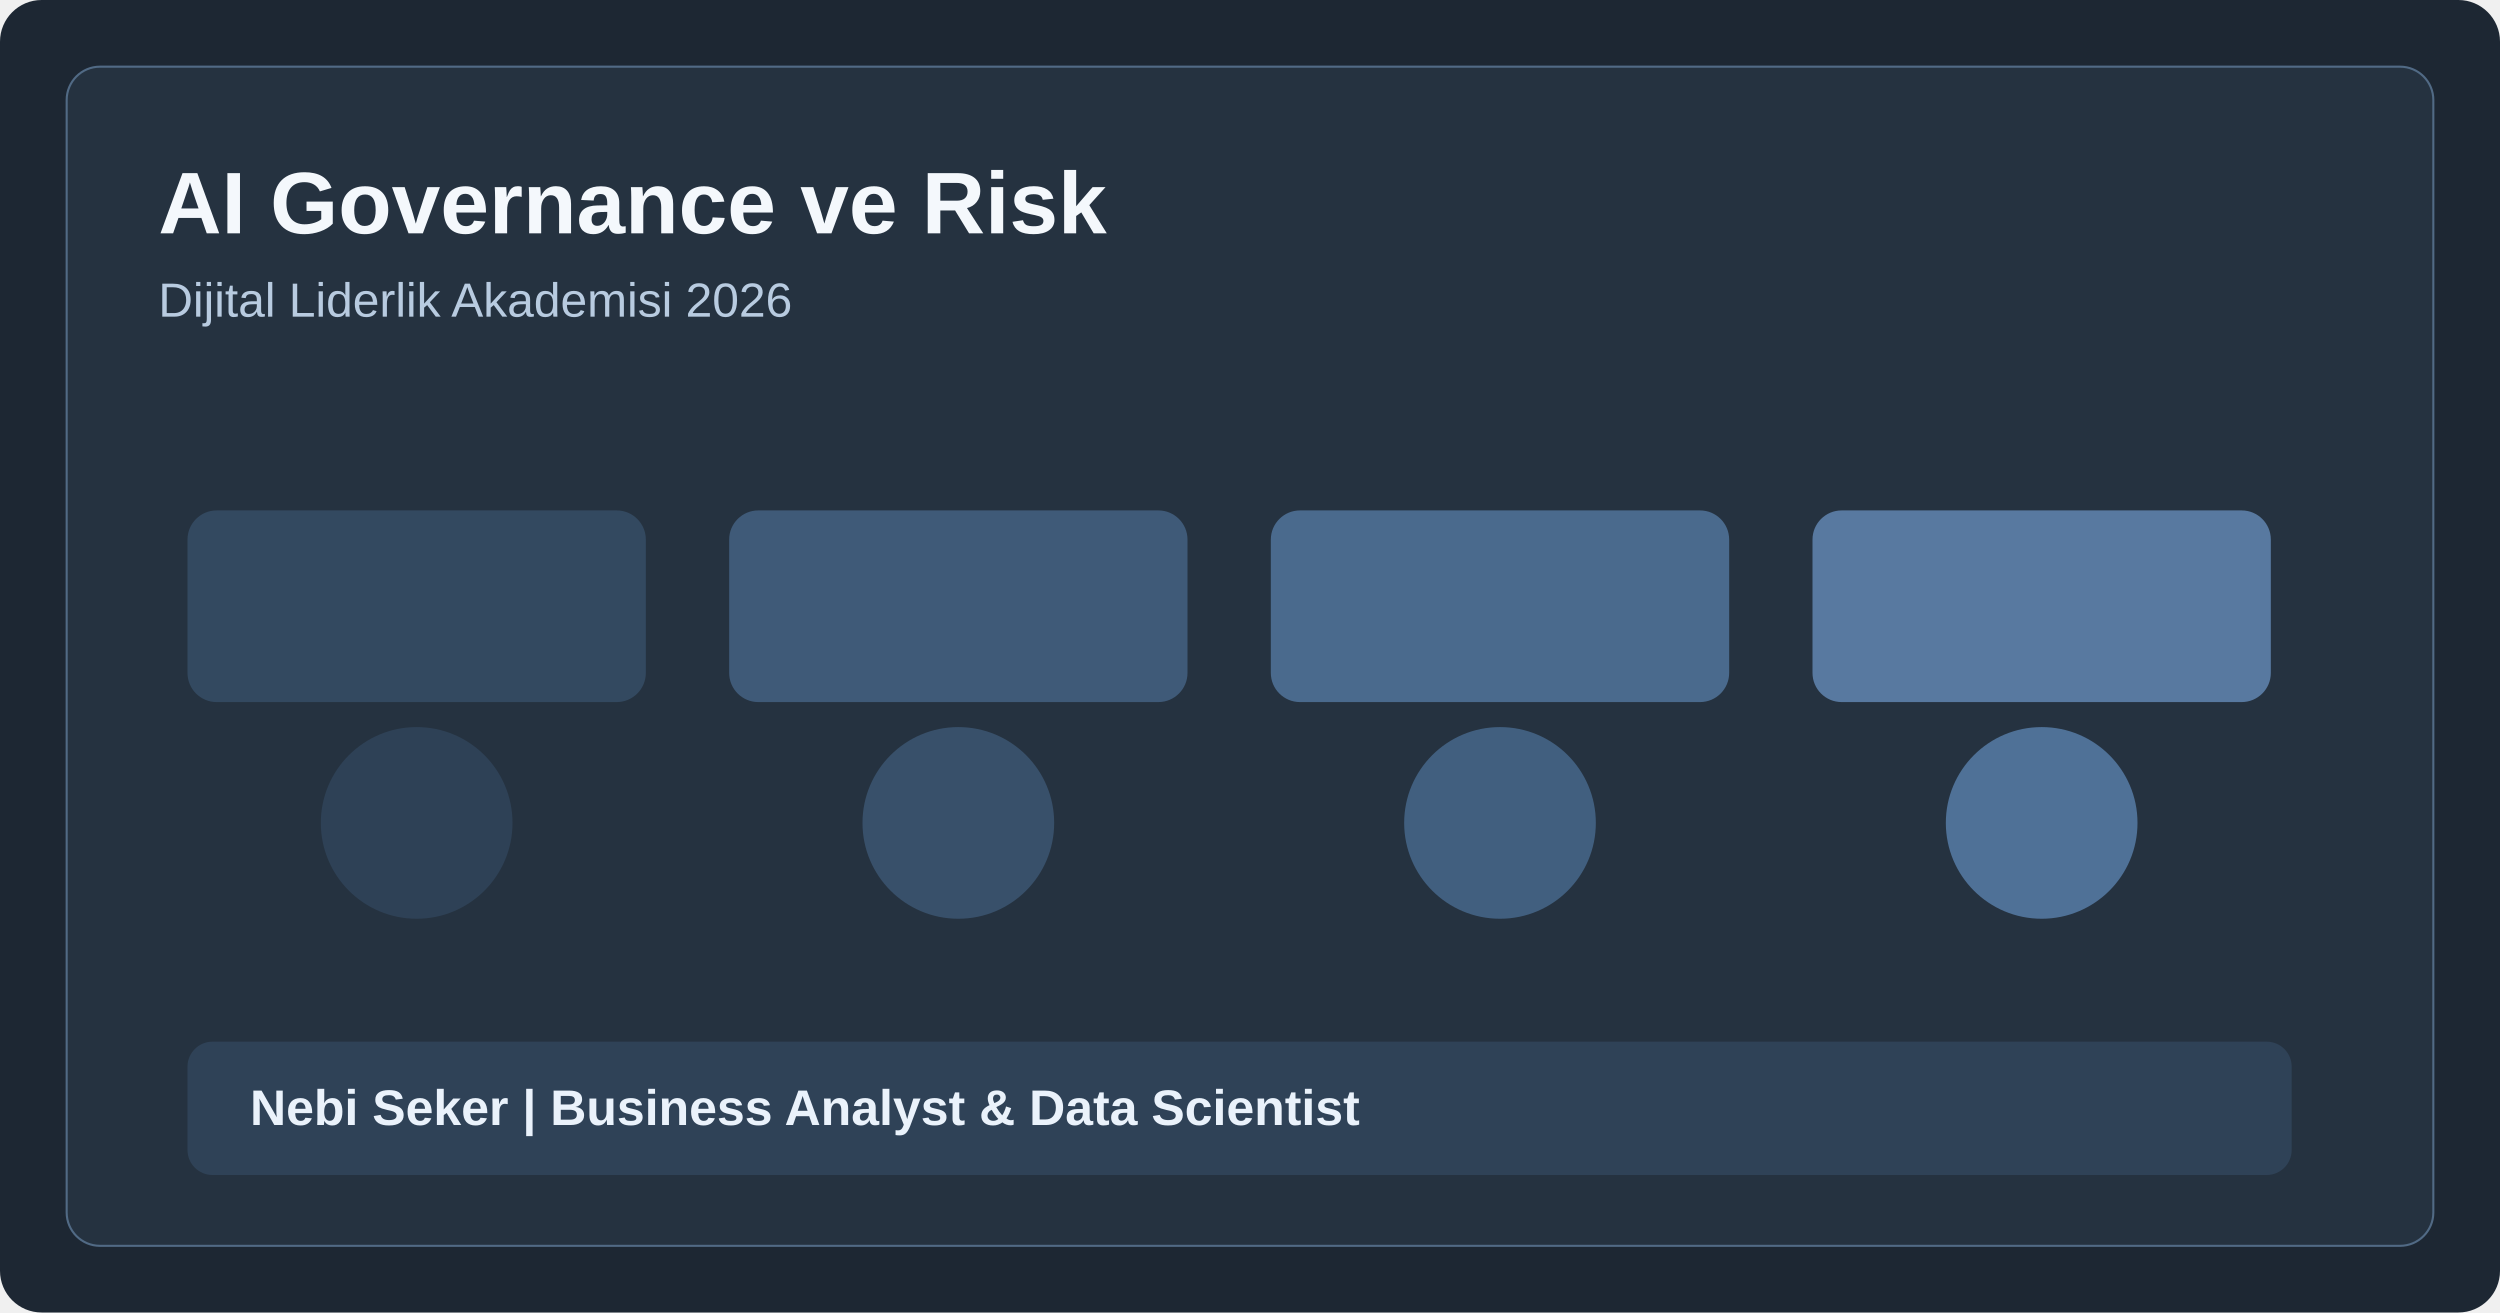
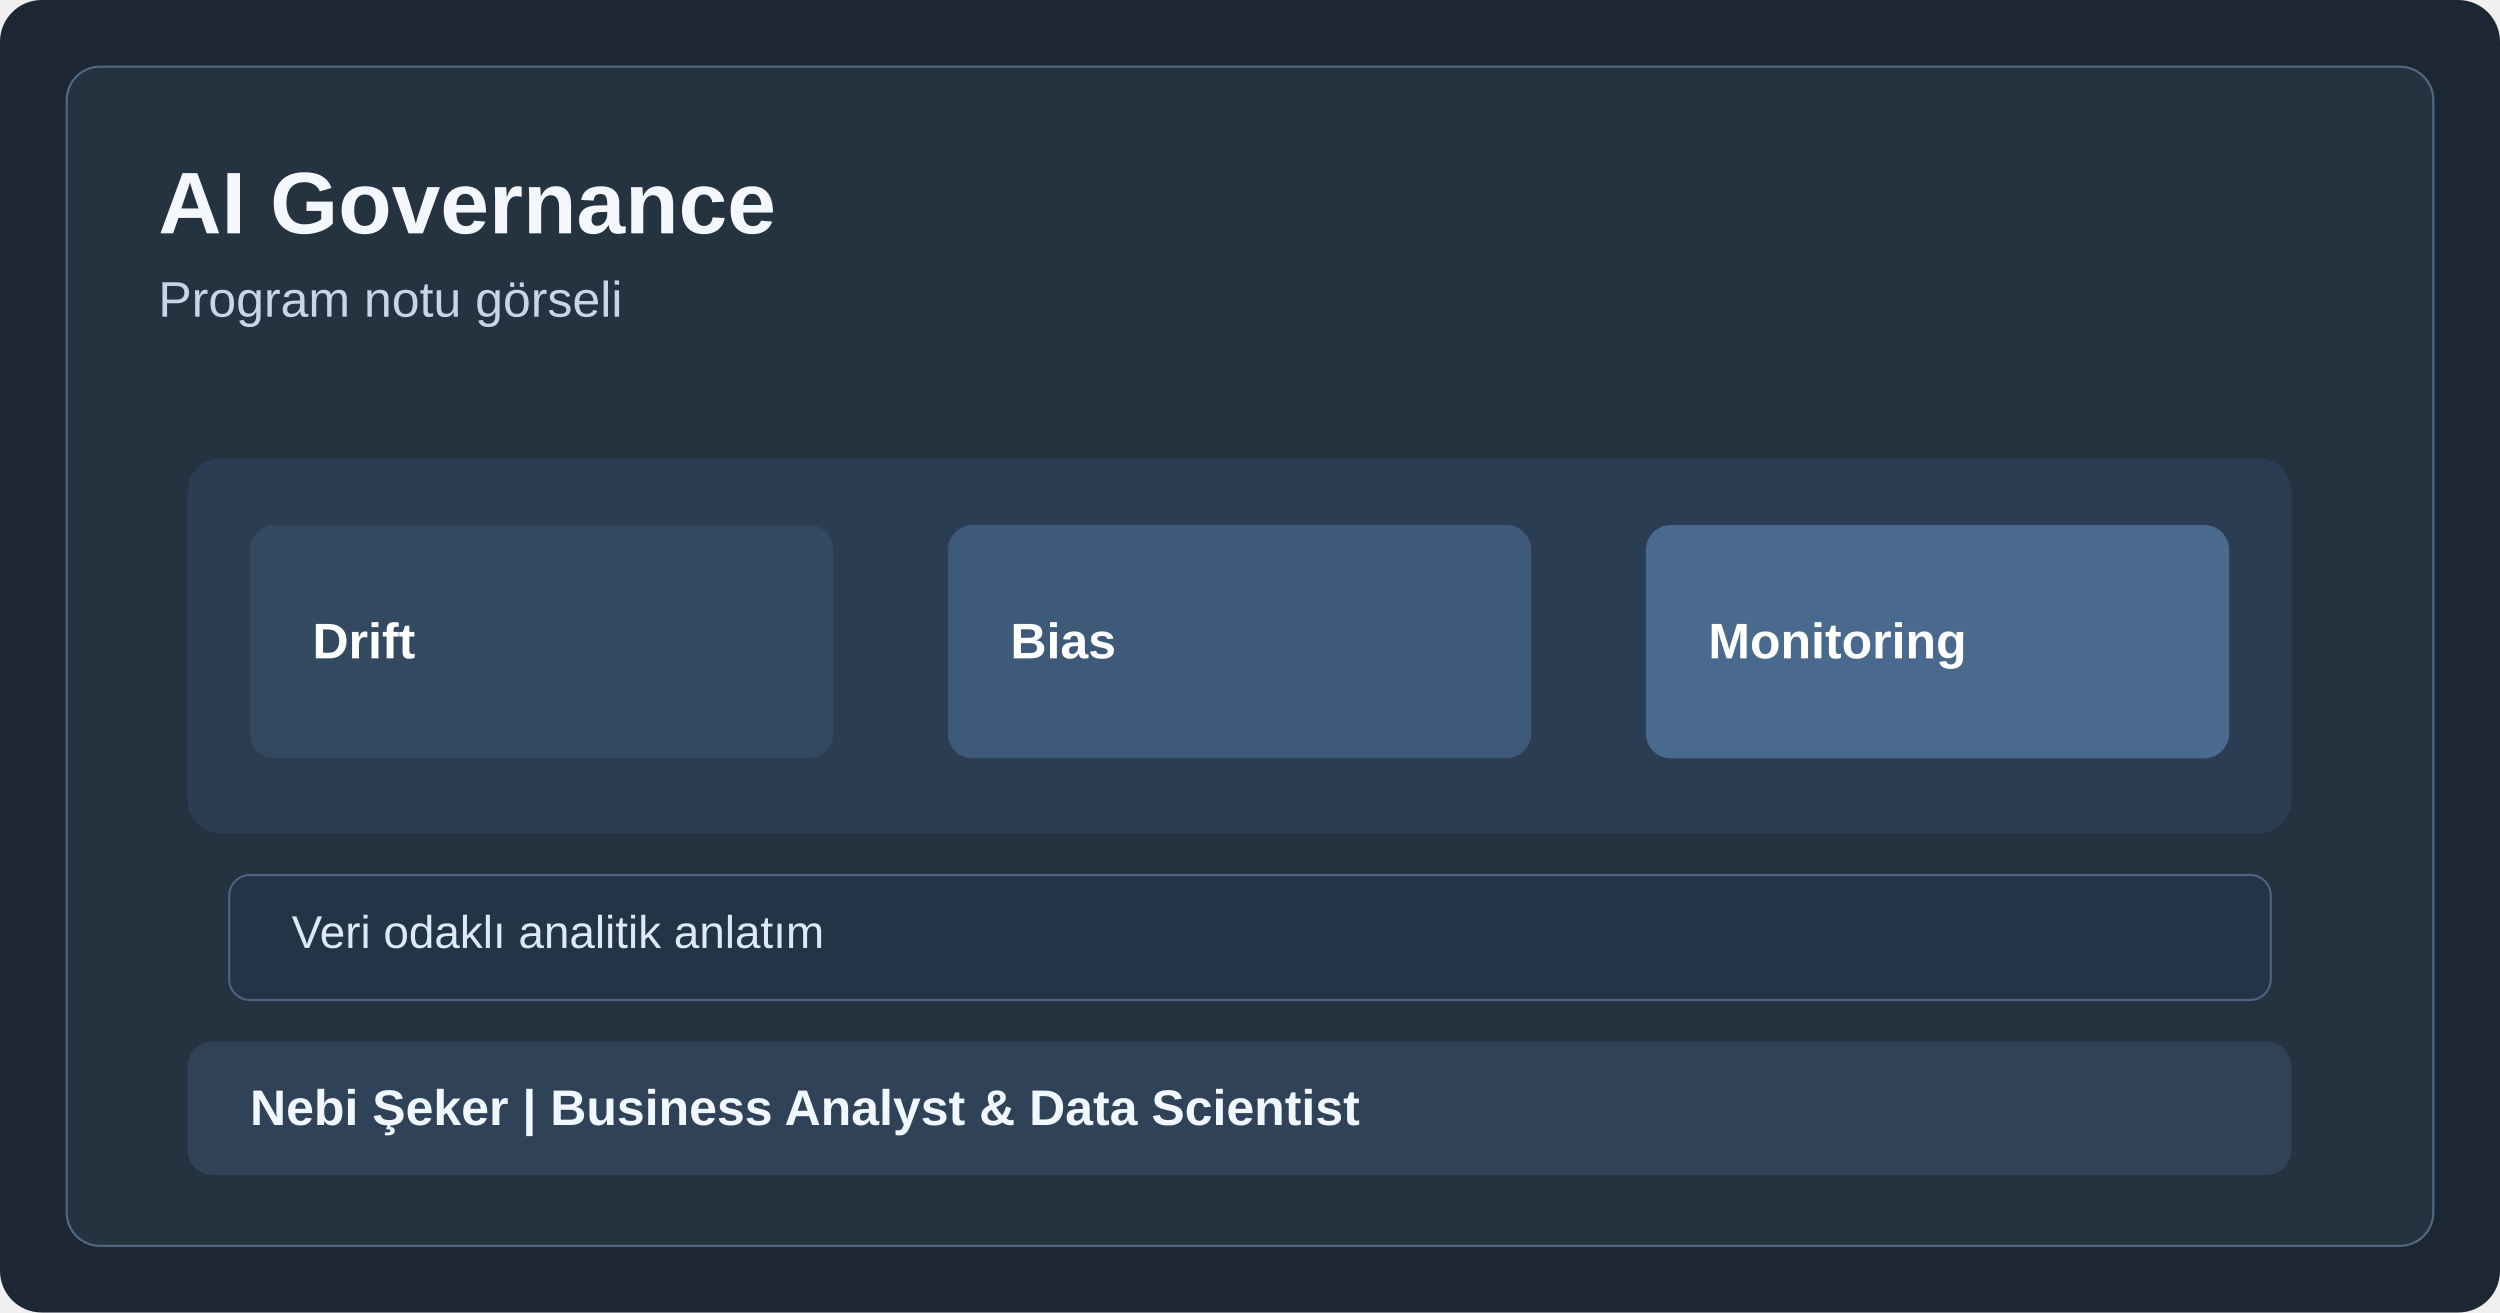
<svg xmlns="http://www.w3.org/2000/svg" width="1200" height="630" viewBox="0 0 1200 630">
  <rect width="1200" height="630" rx="20" fill="#1d2733" />
  <rect x="32" y="32" width="1136" height="566" rx="16" fill="#253240" stroke="#516a85" />
-   <text x="76" y="112" fill="#f4f8fc" font-size="42" font-family="Arial" font-weight="700">AI Governance ve Risk</text>
-   <text x="76" y="152" fill="#b8cbe0" font-size="23" font-family="Arial">Dijital Liderlik Akademisi 2026</text>
-   <rect x="90" y="245" width="220" height="92" rx="14" fill="#334960" />
-   <rect x="350" y="245" width="220" height="92" rx="14" fill="#3f5a78" />
-   <rect x="610" y="245" width="220" height="92" rx="14" fill="#4a6a8d" />
-   <rect x="870" y="245" width="220" height="92" rx="14" fill="#5879a0" />
-   <circle cx="200" cy="395" r="46" fill="#2e4156" />
-   <circle cx="460" cy="395" r="46" fill="#38506a" />
-   <circle cx="720" cy="395" r="46" fill="#415f7f" />
-   <circle cx="980" cy="395" r="46" fill="#4f7197" />
+   <text x="76" y="112" fill="#f4f8fc" font-size="42" font-family="Arial" font-weight="700">AI Governance</text>
+   <text x="76" y="152" fill="#c5d6ea" font-size="24" font-family="Arial">Program notu görseli</text>
+   <rect x="90" y="220" width="1010" height="180" rx="16" fill="#2b3d52" />
+   <rect x="120" y="252" width="280" height="112" rx="12" fill="#334960" />
+   <rect x="455" y="252" width="280" height="112" rx="12" fill="#3f5a78" />
+   <rect x="790" y="252" width="280" height="112" rx="12" fill="#4a6a8d" />
+   <text x="150" y="316" fill="#ffffff" font-size="24" font-family="Arial" font-weight="700">Drift</text>
+   <text x="485" y="316" fill="#ffffff" font-size="24" font-family="Arial" font-weight="700">Bias</text>
+   <text x="820" y="316" fill="#ffffff" font-size="24" font-family="Arial" font-weight="700">Monitoring</text>
+   <rect x="110" y="420" width="980" height="60" rx="10" fill="#233446" stroke="#4b6582" />
+   <text x="140" y="455" fill="#dbe9f8" font-size="22" font-family="Arial">Veri odaklı analitik anlatım</text>
  <rect x="90" y="500" width="1010" height="64" rx="12" fill="#2f4257" />
-   <text x="120" y="540" fill="#eaf2fb" font-size="24" font-family="Arial" font-weight="700">Nebi Seker | Business Analyst &amp; Data Scientist</text>
+   <text x="120" y="540" fill="#f1f7ff" font-size="24" font-family="Arial" font-weight="700">Nebi Şeker | Business Analyst &amp; Data Scientist</text>
</svg>
